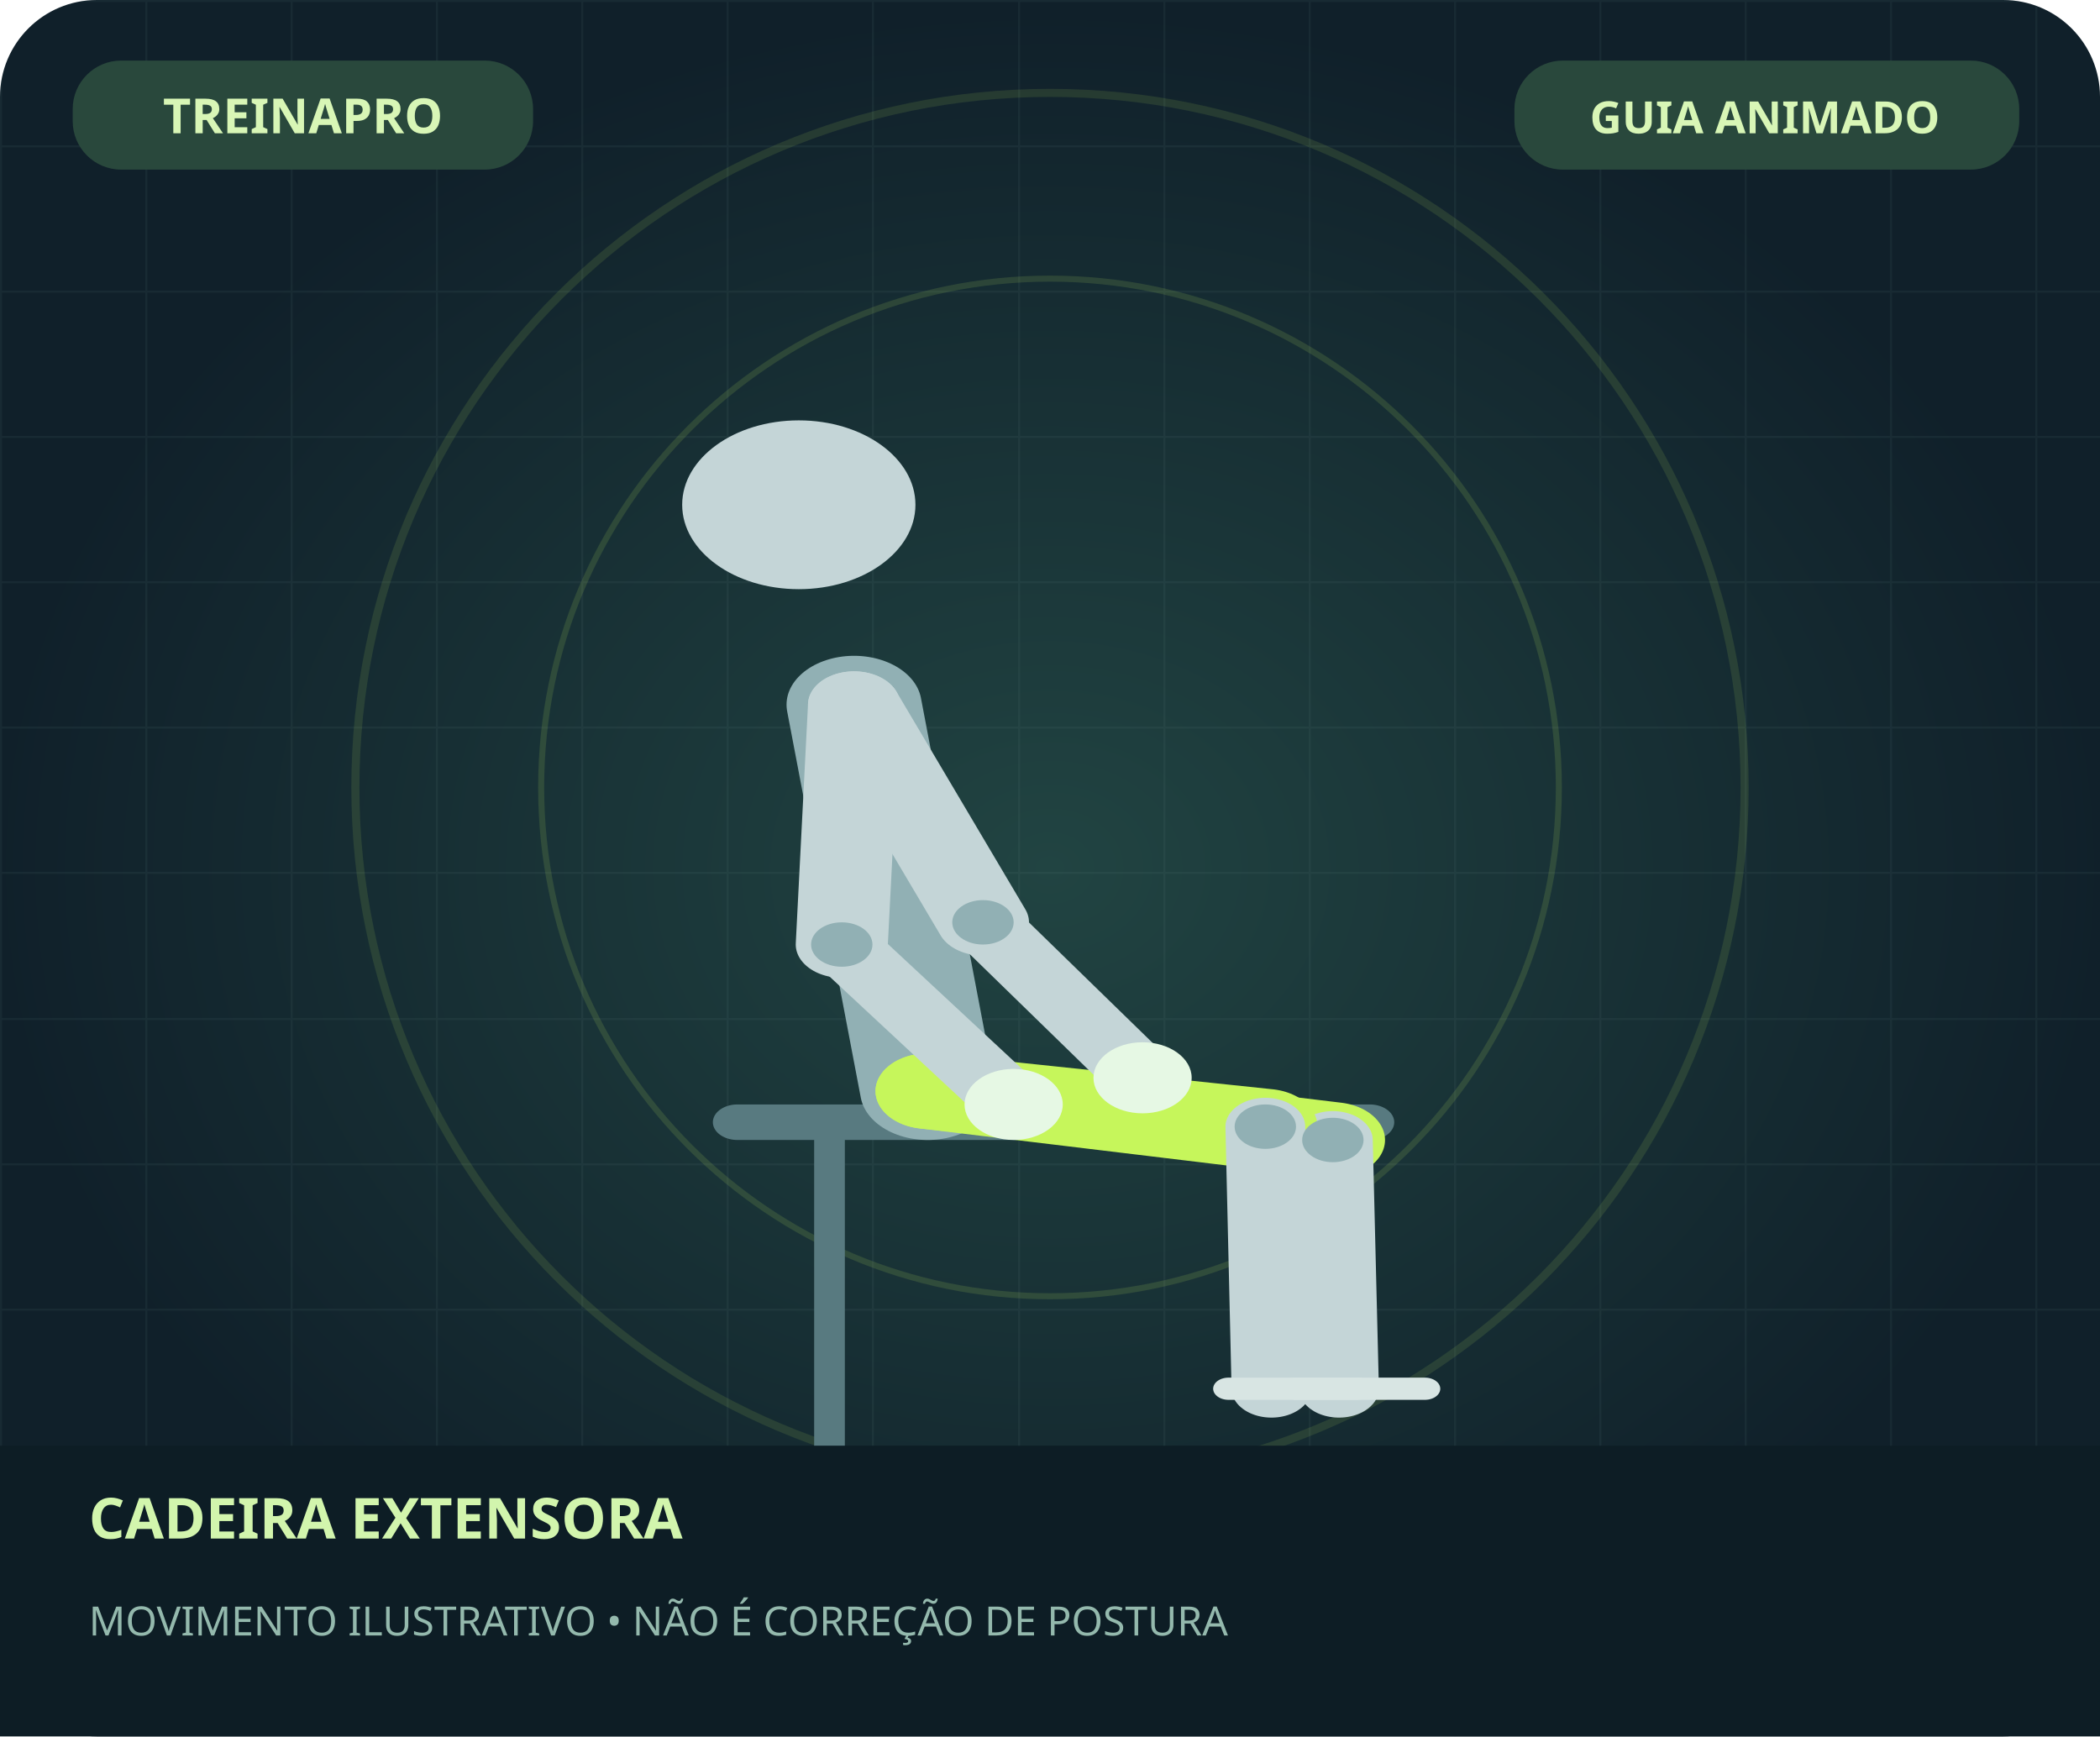
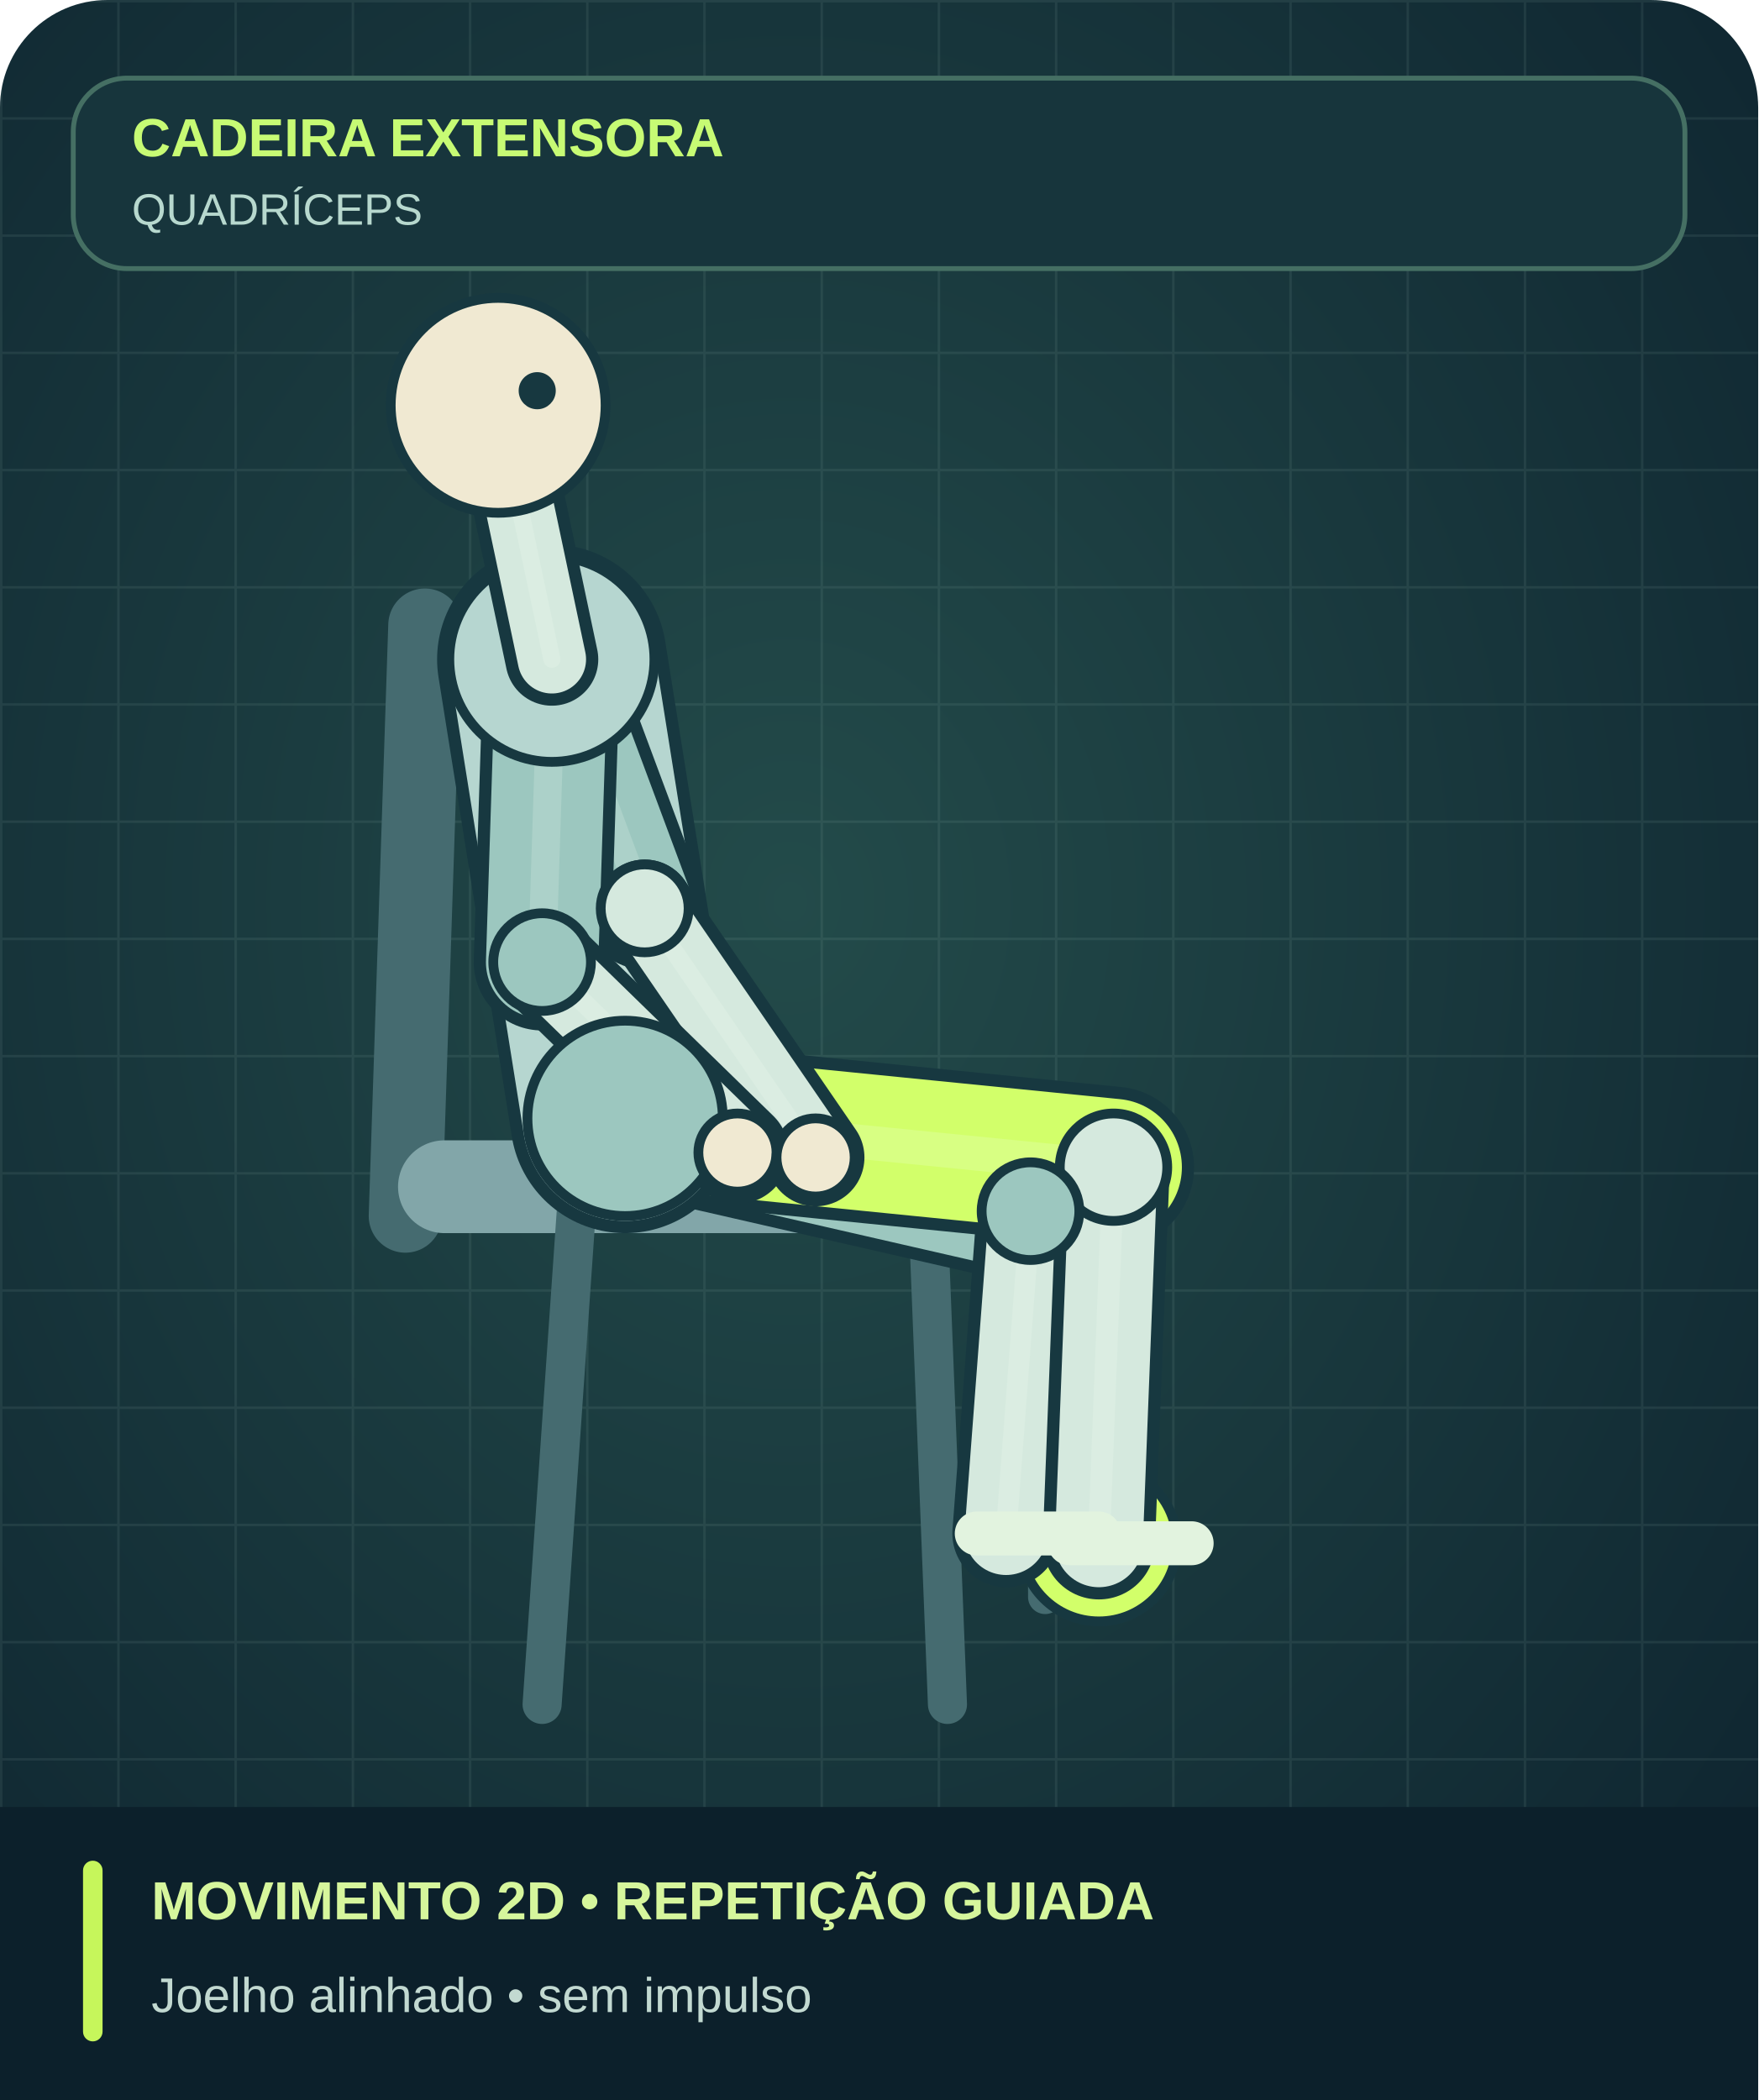
- <svg xmlns="http://www.w3.org/2000/svg" viewBox="0 0 520 430" role="img" aria-labelledby="title desc">
+ <svg xmlns="http://www.w3.org/2000/svg" viewBox="0 0 360 430" role="img" aria-labelledby="title desc">
  <defs>
-     <radialGradient id="bg">
-       <stop stop-color="#214442" />
-       <stop offset="1" stop-color="#10202a" />
+     <radialGradient id="back" cx="45%" cy="43%" r="78%">
+       <stop stop-color="#234b4a" />
+       <stop offset="1" stop-color="#0d222e" />
    </radialGradient>
-     <pattern id="grid" width="36" height="36" patternUnits="userSpaceOnUse">
-       <path d="M36 0H0V36" stroke="#729290" stroke-opacity=".095" fill="none" />
+     <pattern id="gr" patternUnits="userSpaceOnUse" width="24" height="24">
+       <path d="M24 0H0V24" fill="none" stroke="#bbd4cb" stroke-opacity=".09" />
    </pattern>
  </defs>
-   <rect width="520" height="430" rx="24" fill="url(#bg)" />
-   <rect width="520" height="430" rx="24" fill="url(#grid)" />
-   <circle cx="260" cy="195" r="172" fill="none" stroke="#c6f65b" opacity=".11" stroke-width="2" />
-   <circle cx="260" cy="195" r="126" fill="none" stroke="#c6f65b" opacity=".13" stroke-width="1.5" />
-   <rect x="18" y="15" rx="12" width="114" height="27" fill="#29483c" />
-   <text x="75" y="33" fill="#d8f6b6" text-anchor="middle" font-size="12" font-weight="bold" font-family="sans-serif">TREINAPRO</text>
-   <rect x="375" y="15" rx="12" width="125" height="27" fill="#29483c" />
-   <text x="437" y="33" fill="#d8f6b6" text-anchor="middle" font-size="11" font-weight="bold" font-family="sans-serif">GUIA ANIMADO</text>
-   <g transform="translate(61 15) scale(1.52 1.10)">
-     <line x1="80" y1="239" x2="183" y2="239" stroke="#587a80" stroke-width="8" stroke-linecap="round" />
-     <line x1="95" y1="240" x2="95" y2="313" stroke="#587a80" stroke-width="5" stroke-linecap="round" />
-     <line x1="99" y1="145" x2="111" y2="232" stroke="#91b0b4" stroke-width="22" stroke-linecap="round" />
-     <line x1="111" y1="232" x2="177" y2="243" stroke="#c6f65b" stroke-width="17" stroke-linecap="round" />
-     <line x1="177" y1="243" x2="178" y2="299" stroke="#c4d5d7" stroke-width="13" stroke-linecap="round">
-       <animate attributeName="x2" values="178;178;223;223;178;178" keyTimes="0;0.12;0.42;0.57;0.88;1" dur="4.8s" repeatCount="indefinite" calcMode="linear" />
-       <animate attributeName="y2" values="299;299;251;251;299;299" keyTimes="0;0.12;0.42;0.57;0.88;1" dur="4.8s" repeatCount="indefinite" calcMode="linear" />
+   <rect width="360" height="430" rx="22" fill="url(#back)" />
+   <rect width="360" height="430" rx="22" fill="url(#gr)" />
+   <rect x="15" y="16" rx="11" width="330" height="39" fill="#17353c" stroke="#456f63" />
+   <text x="27" y="32" fill="#c7fb74" font-size="11" font-weight="800" font-family="Arial,sans-serif">CADEIRA EXTENSORA</text>
+   <text x="27" y="46" fill="#b7d8ce" font-size="9" font-family="Arial,sans-serif">QUADRÍCEPS</text>
+   <g transform="translate(0 -2)">
+     <line x1="87.00" y1="130.00" x2="83.00" y2="251.00" stroke="#456b70" stroke-width="15" stroke-linecap="round" />
+     <line x1="91.00" y1="245.00" x2="222.00" y2="245.00" stroke="#82a6a9" stroke-width="19" stroke-linecap="round" />
+     <line x1="118.00" y1="250.00" x2="111.00" y2="351.00" stroke="#456b70" stroke-width="8" stroke-linecap="round" />
+     <line x1="190.00" y1="250.00" x2="194.00" y2="351.00" stroke="#456b70" stroke-width="8" stroke-linecap="round" />
+     <line x1="214.00" y1="244.00" x2="214.00" y2="329.00" stroke="#456b70" stroke-width="7" stroke-linecap="round" />
+     <circle cx="228.00" cy="243.00" r="13.00" fill="#82a6a9" stroke="#173840" stroke-width="2" />
+     <line x1="228.00" y1="243.00" x2="225.00" y2="318.00" stroke="#456b70" stroke-width="7" stroke-linecap="round">
+       <animate attributeName="x2" values="225;225;309;309;225;225" keyTimes="0;0.12;0.43;0.59;0.9;1" dur="4.5s" repeatCount="indefinite" />
+       <animate attributeName="y2" values="318;318;240;240;318;318" keyTimes="0;0.12;0.43;0.59;0.9;1" dur="4.5s" repeatCount="indefinite" />
    </line>
-     <line x1="111" y1="232" x2="166" y2="240" stroke="#c6f65b" stroke-width="17" stroke-linecap="round" />
-     <line x1="166" y1="240" x2="167" y2="299" stroke="#c4d5d7" stroke-width="13" stroke-linecap="round">
-       <animate attributeName="x2" values="167;167;217;217;167;167" keyTimes="0;0.12;0.42;0.57;0.88;1" dur="4.8s" repeatCount="indefinite" calcMode="linear" />
-       <animate attributeName="y2" values="299;299;252;252;299;299" keyTimes="0;0.12;0.42;0.57;0.88;1" dur="4.8s" repeatCount="indefinite" calcMode="linear" />
+     <circle cx="225.00" cy="318.00" r="16.00" fill="#d2ff6a" stroke="#173840" stroke-width="2">
+       <animate attributeName="cx" values="225;225;309;309;225;225" keyTimes="0;0.12;0.43;0.59;0.9;1" dur="4.5s" repeatCount="indefinite" />
+       <animate attributeName="cy" values="318;318;240;240;318;318" keyTimes="0;0.12;0.43;0.59;0.9;1" dur="4.5s" repeatCount="indefinite" />
+     </circle>
+     <line x1="128.00" y1="231.00" x2="211.00" y2="250.00" stroke="#173840" stroke-width="30" stroke-linecap="round" />
+     <line x1="128.00" y1="231.00" x2="211.00" y2="250.00" stroke="#9cc7bf" stroke-width="25" stroke-linecap="round" />
+     <line x1="128.00" y1="231.00" x2="211.00" y2="250.00" stroke="#f3fff2" stroke-width="6.25" stroke-linecap="round" opacity=".18" />
+     <line x1="211.00" y1="250.00" x2="206.00" y2="316.00" stroke="#173840" stroke-width="22" stroke-linecap="round">
+       <animate attributeName="x2" values="206;206;293;293;206;206" keyTimes="0;0.12;0.43;0.59;0.9;1" dur="4.5s" repeatCount="indefinite" />
+       <animate attributeName="y2" values="316;316;250;250;316;316" keyTimes="0;0.12;0.43;0.59;0.9;1" dur="4.5s" repeatCount="indefinite" />
    </line>
-     <line x1="99" y1="145" x2="97" y2="199" stroke="#c4d5d7" stroke-width="15" stroke-linecap="round" />
-     <line x1="97" y1="199" x2="125" y2="235" stroke="#c4d5d7" stroke-width="12" stroke-linecap="round" />
-     <line x1="99" y1="145" x2="120" y2="194" stroke="#c4d5d7" stroke-width="15" stroke-linecap="round" />
-     <line x1="120" y1="194" x2="146" y2="229" stroke="#c4d5d7" stroke-width="12" stroke-linecap="round" />
-     <circle cx="90" cy="100" r="19" fill="#c4d5d7" />
-     <circle cx="97" cy="199" r="5" fill="#91b0b4" />
-     <circle cx="120" cy="194" r="5" fill="#91b0b4" />
-     <circle cx="177" cy="243" r="5" fill="#91b0b4" />
-     <circle cx="166" cy="240" r="5" fill="#91b0b4" />
-     <circle cx="125" cy="235" r="8" fill="#e6f8e4" />
-     <circle cx="146" cy="229" r="8" fill="#e6f8e4" />
-     <line x1="171" y1="299" x2="192" y2="299" stroke="#d8e5e3" stroke-width="5" stroke-linecap="round">
-       <animate attributeName="x1" values="171;171;216;216;171;171" keyTimes="0;0.12;0.42;0.57;0.88;1" dur="4.8s" repeatCount="indefinite" calcMode="linear" />
-       <animate attributeName="y1" values="299;299;251;251;299;299" keyTimes="0;0.12;0.42;0.57;0.88;1" dur="4.8s" repeatCount="indefinite" calcMode="linear" />
-       <animate attributeName="x2" values="192;192;237;237;192;192" keyTimes="0;0.12;0.42;0.57;0.88;1" dur="4.8s" repeatCount="indefinite" calcMode="linear" />
-       <animate attributeName="y2" values="299;299;251;251;299;299" keyTimes="0;0.12;0.42;0.57;0.88;1" dur="4.8s" repeatCount="indefinite" calcMode="linear" />
+     <line x1="211.00" y1="250.00" x2="206.00" y2="316.00" stroke="#d5e9de" stroke-width="17" stroke-linecap="round">
+       <animate attributeName="x2" values="206;206;293;293;206;206" keyTimes="0;0.12;0.43;0.59;0.9;1" dur="4.5s" repeatCount="indefinite" />
+       <animate attributeName="y2" values="316;316;250;250;316;316" keyTimes="0;0.12;0.43;0.59;0.9;1" dur="4.5s" repeatCount="indefinite" />
    </line>
-     <line x1="160" y1="299" x2="181" y2="299" stroke="#d8e5e3" stroke-width="5" stroke-linecap="round">
-       <animate attributeName="x1" values="160;160;210;210;160;160" keyTimes="0;0.12;0.42;0.57;0.88;1" dur="4.8s" repeatCount="indefinite" calcMode="linear" />
-       <animate attributeName="y1" values="299;299;252;252;299;299" keyTimes="0;0.12;0.42;0.57;0.88;1" dur="4.8s" repeatCount="indefinite" calcMode="linear" />
-       <animate attributeName="x2" values="181;181;231;231;181;181" keyTimes="0;0.12;0.42;0.57;0.88;1" dur="4.8s" repeatCount="indefinite" calcMode="linear" />
-       <animate attributeName="y2" values="299;299;252;252;299;299" keyTimes="0;0.12;0.42;0.57;0.88;1" dur="4.8s" repeatCount="indefinite" calcMode="linear" />
+     <line x1="211.00" y1="250.00" x2="206.00" y2="316.00" stroke="#f3fff2" stroke-width="4.25" stroke-linecap="round" opacity=".18">
+       <animate attributeName="x2" values="206;206;293;293;206;206" keyTimes="0;0.12;0.43;0.59;0.9;1" dur="4.5s" repeatCount="indefinite" />
+       <animate attributeName="y2" values="316;316;250;250;316;316" keyTimes="0;0.12;0.43;0.59;0.9;1" dur="4.5s" repeatCount="indefinite" />
+     </line>
+     <line x1="128.00" y1="231.00" x2="228.00" y2="241.00" stroke="#173840" stroke-width="33" stroke-linecap="round" />
+     <line x1="128.00" y1="231.00" x2="228.00" y2="241.00" stroke="#d2ff6a" stroke-width="28" stroke-linecap="round" />
+     <line x1="128.00" y1="231.00" x2="228.00" y2="241.00" stroke="#f3fff2" stroke-width="7" stroke-linecap="round" opacity=".18" />
+     <line x1="228.00" y1="241.00" x2="225.00" y2="318.00" stroke="#173840" stroke-width="23" stroke-linecap="round">
+       <animate attributeName="x2" values="225;225;309;309;225;225" keyTimes="0;0.12;0.43;0.59;0.9;1" dur="4.5s" repeatCount="indefinite" />
+       <animate attributeName="y2" values="318;318;240;240;318;318" keyTimes="0;0.12;0.43;0.59;0.9;1" dur="4.5s" repeatCount="indefinite" />
+     </line>
+     <line x1="228.00" y1="241.00" x2="225.00" y2="318.00" stroke="#d5e9de" stroke-width="18" stroke-linecap="round">
+       <animate attributeName="x2" values="225;225;309;309;225;225" keyTimes="0;0.12;0.43;0.59;0.9;1" dur="4.5s" repeatCount="indefinite" />
+       <animate attributeName="y2" values="318;318;240;240;318;318" keyTimes="0;0.12;0.43;0.59;0.9;1" dur="4.5s" repeatCount="indefinite" />
+     </line>
+     <line x1="228.00" y1="241.00" x2="225.00" y2="318.00" stroke="#f3fff2" stroke-width="4.5" stroke-linecap="round" opacity=".18">
+       <animate attributeName="x2" values="225;225;309;309;225;225" keyTimes="0;0.12;0.43;0.59;0.9;1" dur="4.5s" repeatCount="indefinite" />
+       <animate attributeName="y2" values="318;318;240;240;318;318" keyTimes="0;0.12;0.43;0.59;0.9;1" dur="4.5s" repeatCount="indefinite" />
+     </line>
+     <line x1="113.00" y1="137.00" x2="128.00" y2="231.00" stroke="#173840" stroke-width="47" stroke-linecap="round" />
+     <line x1="113.00" y1="137.00" x2="128.00" y2="231.00" stroke="#b6d6d0" stroke-width="42" stroke-linecap="round" />
+     <line x1="113.00" y1="137.00" x2="128.00" y2="231.00" stroke="#f3fff2" stroke-width="10.5" stroke-linecap="round" opacity=".18" />
+     <line x1="113.00" y1="137.00" x2="132.00" y2="188.00" stroke="#173840" stroke-width="25" stroke-linecap="round" />
+     <line x1="113.00" y1="137.00" x2="132.00" y2="188.00" stroke="#9cc7bf" stroke-width="20" stroke-linecap="round" />
+     <line x1="113.00" y1="137.00" x2="132.00" y2="188.00" stroke="#f3fff2" stroke-width="5" stroke-linecap="round" opacity=".18" />
+     <line x1="132.00" y1="188.00" x2="167.00" y2="239.00" stroke="#173840" stroke-width="20" stroke-linecap="round" />
+     <line x1="132.00" y1="188.00" x2="167.00" y2="239.00" stroke="#d5e9de" stroke-width="15" stroke-linecap="round" />
+     <line x1="132.00" y1="188.00" x2="167.00" y2="239.00" stroke="#f3fff2" stroke-width="3.75" stroke-linecap="round" opacity=".18" />
+     <line x1="113.00" y1="137.00" x2="111.00" y2="199.00" stroke="#173840" stroke-width="28" stroke-linecap="round" />
+     <line x1="113.00" y1="137.00" x2="111.00" y2="199.00" stroke="#9cc7bf" stroke-width="23" stroke-linecap="round" />
+     <line x1="113.00" y1="137.00" x2="111.00" y2="199.00" stroke="#f3fff2" stroke-width="5.75" stroke-linecap="round" opacity=".18" />
+     <line x1="111.00" y1="199.00" x2="151.00" y2="238.00" stroke="#173840" stroke-width="21" stroke-linecap="round" />
+     <line x1="111.00" y1="199.00" x2="151.00" y2="238.00" stroke="#d5e9de" stroke-width="16" stroke-linecap="round" />
+     <line x1="111.00" y1="199.00" x2="151.00" y2="238.00" stroke="#f3fff2" stroke-width="4" stroke-linecap="round" opacity=".18" />
+     <circle cx="128.00" cy="231.00" r="20.00" fill="#9cc7bf" stroke="#173840" stroke-width="2" />
+     <circle cx="113.00" cy="137.00" r="21.00" fill="#b6d6d0" stroke="#173840" stroke-width="2" />
+     <circle cx="228.00" cy="241.00" r="11.00" fill="#d5e9de" stroke="#173840" stroke-width="2" />
+     <circle cx="211.00" cy="250.00" r="10.00" fill="#9cc7bf" stroke="#173840" stroke-width="2" />
+     <circle cx="111.00" cy="199.00" r="10.00" fill="#9cc7bf" stroke="#173840" stroke-width="2" />
+     <circle cx="132.00" cy="188.00" r="9.00" fill="#d5e9de" stroke="#173840" stroke-width="2" />
+     <circle cx="151.00" cy="238.00" r="8.00" fill="#f0e9d2" stroke="#173840" stroke-width="2" />
+     <circle cx="167.00" cy="239.00" r="8.00" fill="#f0e9d2" stroke="#173840" stroke-width="2" />
+     <line x1="113.00" y1="137.00" x2="102.00" y2="85.00" stroke="#173840" stroke-width="19" stroke-linecap="round" />
+     <line x1="113.00" y1="137.00" x2="102.00" y2="85.00" stroke="#d5e9de" stroke-width="14" stroke-linecap="round" />
+     <line x1="113.00" y1="137.00" x2="102.00" y2="85.00" stroke="#f3fff2" stroke-width="3.5" stroke-linecap="round" opacity=".18" />
+     <circle cx="102.00" cy="85.00" r="22.00" fill="#f0e9d2" stroke="#173840" stroke-width="2" />
+     <circle cx="110.00" cy="82.00" r="2.80" fill="#173840" stroke="#173840" stroke-width="2" />
+     <line x1="219.00" y1="318.00" x2="244.00" y2="318.00" stroke="#e2f3df" stroke-width="9" stroke-linecap="round">
+       <animate attributeName="x1" values="219;219;303;303;219;219" keyTimes="0;0.12;0.43;0.59;0.9;1" dur="4.5s" repeatCount="indefinite" />
+       <animate attributeName="y1" values="318;318;240;240;318;318" keyTimes="0;0.12;0.43;0.59;0.9;1" dur="4.5s" repeatCount="indefinite" />
+       <animate attributeName="x2" values="244;244;328;328;244;244" keyTimes="0;0.12;0.43;0.59;0.9;1" dur="4.5s" repeatCount="indefinite" />
+       <animate attributeName="y2" values="318;318;240;240;318;318" keyTimes="0;0.12;0.43;0.59;0.9;1" dur="4.5s" repeatCount="indefinite" />
+     </line>
+     <line x1="200.00" y1="316.00" x2="225.00" y2="316.00" stroke="#e2f3df" stroke-width="9" stroke-linecap="round">
+       <animate attributeName="x1" values="200;200;287;287;200;200" keyTimes="0;0.12;0.43;0.59;0.9;1" dur="4.5s" repeatCount="indefinite" />
+       <animate attributeName="y1" values="316;316;250;250;316;316" keyTimes="0;0.12;0.43;0.59;0.9;1" dur="4.5s" repeatCount="indefinite" />
+       <animate attributeName="x2" values="225;225;312;312;225;225" keyTimes="0;0.12;0.43;0.59;0.9;1" dur="4.5s" repeatCount="indefinite" />
+       <animate attributeName="y2" values="316;316;250;250;316;316" keyTimes="0;0.12;0.43;0.59;0.9;1" dur="4.5s" repeatCount="indefinite" />
    </line>
  </g>
-   <rect x="0" y="358" width="520" height="72" fill="#0d1d25" />
-   <text x="22" y="381" fill="#d2f5ad" font-size="14" font-family="sans-serif" font-weight="bold">CADEIRA EXTENSORA</text>
-   <text x="22" y="405" fill="#94b9ad" font-size="10" font-family="sans-serif">MOVIMENTO ILUSTRATIVO • NÃO É CORREÇÃO DE POSTURA</text>
+   <rect x="0" y="370" width="360" height="60" fill="#0c202b" />
+   <rect x="17" y="381" width="4" height="37" rx="2" fill="#c6f65b" />
+   <text x="31" y="393" fill="#d6f69c" font-size="11" font-family="Arial,sans-serif" font-weight="800">MOVIMENTO 2D • REPETIÇÃO GUIADA</text>
+   <text x="31" y="412" fill="#c2d9d1" font-size="10" font-family="Arial,sans-serif">Joelho alinhado • sem impulso</text>
</svg>
